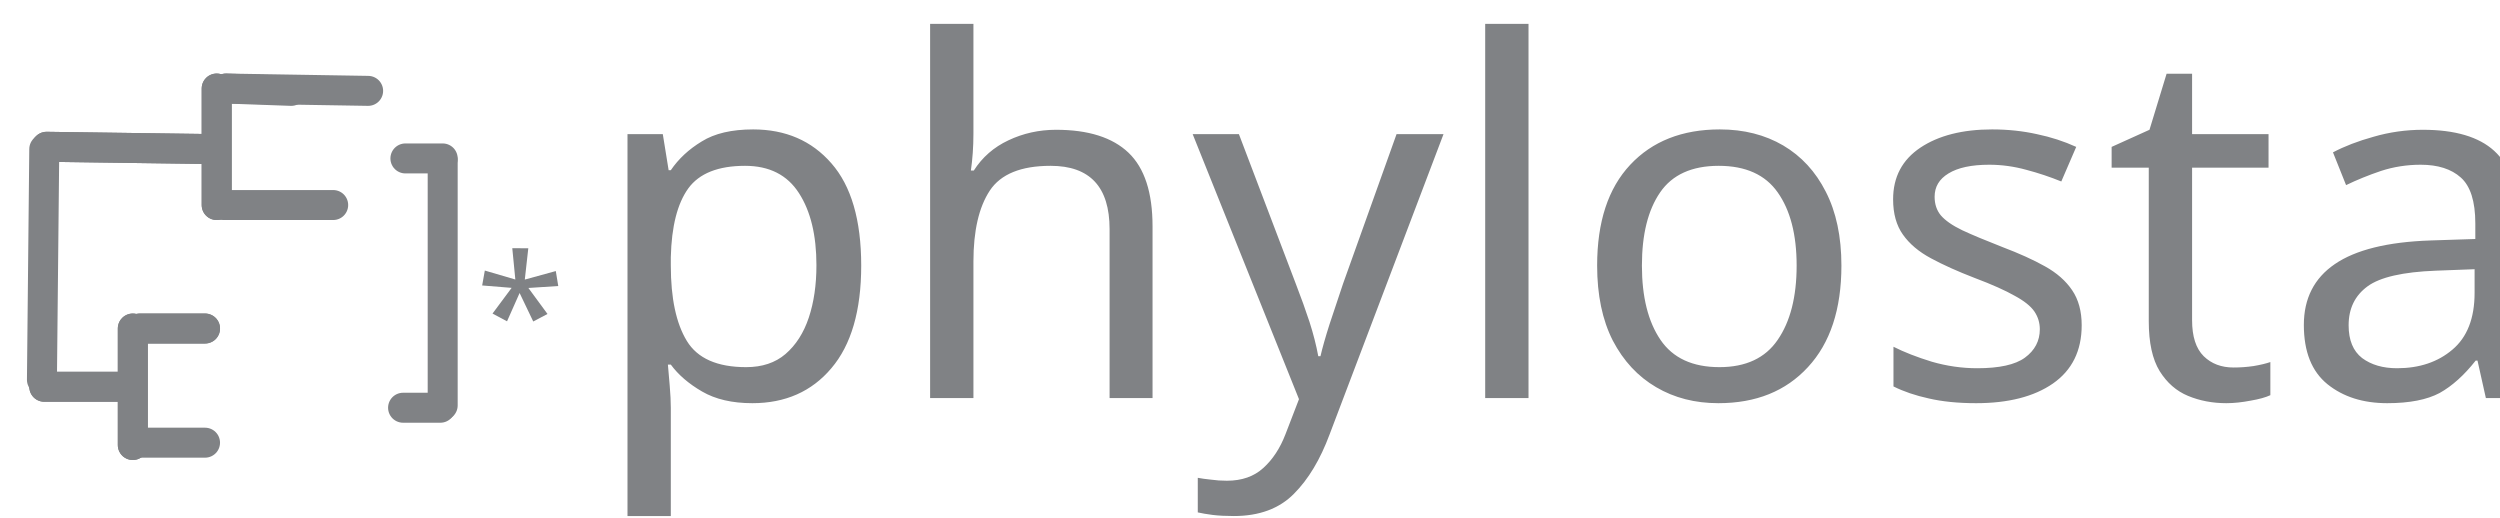
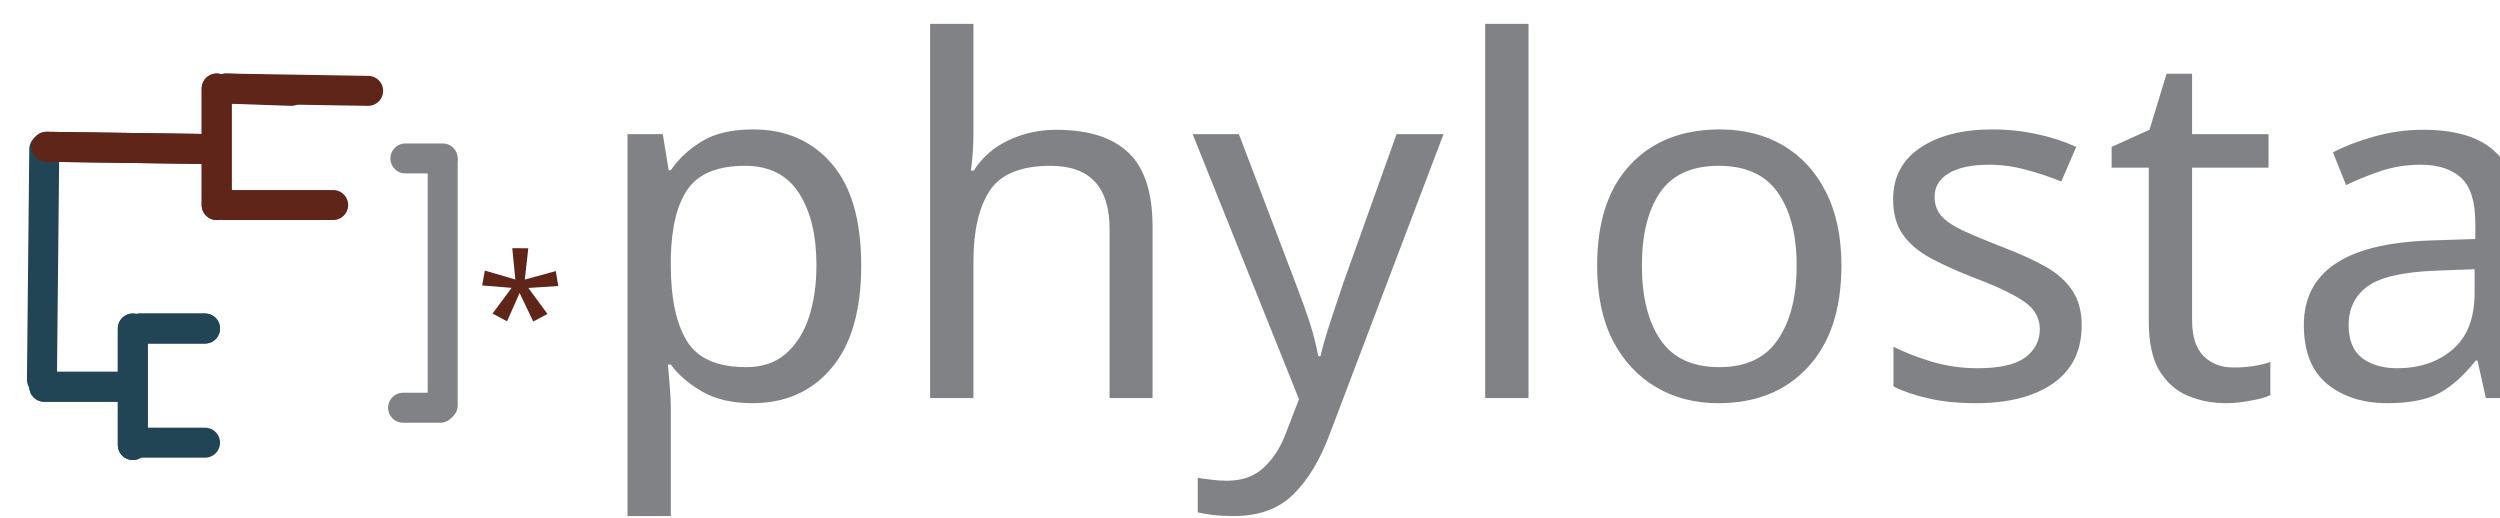
<svg xmlns="http://www.w3.org/2000/svg" version="1.1" id="Layer_1" x="0px" y="0px" viewBox="0 0 107.3 22.2" style="enable-background:new 0 0 107.3 22.2;" xml:space="preserve">
  <style type="text/css">
	.st0{fill:#808285;}
	.st1{font-family:'MyriadPro-Regular';}
	.st2{font-size:21.119px;}
- 	.st3{fill:none;stroke:#808285;stroke-width:1.287;stroke-linecap:round;stroke-miterlimit:10;}
- 	.st4{font-size:6.967px;}
+ 	.st3{fill:none;stroke:#214554;stroke-width:1.287;stroke-linecap:round;stroke-miterlimit:10;}
+ 	.st4{fill:none;stroke:#602519;stroke-width:1.287;stroke-linecap:round;stroke-miterlimit:10;}
+ 	.st5{fill:none;stroke:#808285;stroke-width:1.287;stroke-linecap:round;stroke-miterlimit:10;}
+ 	.st6{fill:#602519;}
+ 	.st7{font-size:6.967px;}
</style>
  <text transform="matrix(1 0 0 1 25.1351 17.0859)" class="st0 st1 st2">phylostat</text>
  <line class="st3" x1="1.9" y1="6.4" x2="1.8" y2="16.3" />
-   <line class="st3" x1="2" y1="6.3" x2="9.2" y2="6.4" />
-   <line class="st3" x1="9.3" y1="3.8" x2="9.3" y2="8.8" />
-   <line class="st3" x1="12.5" y1="3.9" x2="9.7" y2="3.8" />
-   <line class="st3" x1="14.3" y1="8.8" x2="9.6" y2="8.8" />
-   <line class="st3" x1="2" y1="6.3" x2="9.2" y2="6.4" />
-   <line class="st3" x1="9.3" y1="3.8" x2="9.3" y2="8.8" />
-   <line class="st3" x1="15.8" y1="3.9" x2="9.7" y2="3.8" />
+   <line class="st4" x1="2" y1="6.3" x2="9.2" y2="6.4" />
+   <line class="st4" x1="9.3" y1="3.8" x2="9.3" y2="8.8" />
+   <line class="st4" x1="12.5" y1="3.9" x2="9.7" y2="3.8" />
+   <line class="st4" x1="14.3" y1="8.8" x2="9.6" y2="8.8" />
+   <line class="st4" x1="2" y1="6.3" x2="9.2" y2="6.4" />
+   <line class="st4" x1="9.3" y1="3.8" x2="9.3" y2="8.8" />
+   <line class="st4" x1="15.8" y1="3.9" x2="9.7" y2="3.8" />
  <line class="st3" x1="1.9" y1="16.6" x2="5.4" y2="16.6" />
  <line class="st3" x1="5.7" y1="14.1" x2="5.7" y2="19.1" />
  <line class="st3" x1="8.8" y1="14.1" x2="6" y2="14.1" />
  <line class="st3" x1="8.8" y1="19" x2="6" y2="19" />
  <line class="st3" x1="1.9" y1="16.6" x2="5.3" y2="16.6" />
  <line class="st3" x1="5.7" y1="14.1" x2="5.7" y2="19.1" />
  <line class="st3" x1="8.8" y1="14.1" x2="6" y2="14.1" />
-   <line class="st3" x1="19" y1="6.9" x2="19" y2="17.4" />
-   <line class="st3" x1="18.9" y1="17.5" x2="17.3" y2="17.5" />
-   <line class="st3" x1="19" y1="6.8" x2="17.4" y2="6.8" />
-   <g>
-     <text transform="matrix(1 7.071076e-03 -7.071076e-03 1 20.3871 15.9375)" class="st0 st1 st4">*</text>
-   </g>
+   <line class="st5" x1="19" y1="6.9" x2="19" y2="17.4" />
+   <line class="st5" x1="18.9" y1="17.5" x2="17.3" y2="17.5" />
+   <line class="st5" x1="19" y1="6.8" x2="17.4" y2="6.8" />
+   <text transform="matrix(1 7.071076e-03 -7.071076e-03 1 20.3871 15.9375)" class="st6 st1 st7">*</text>
</svg>
